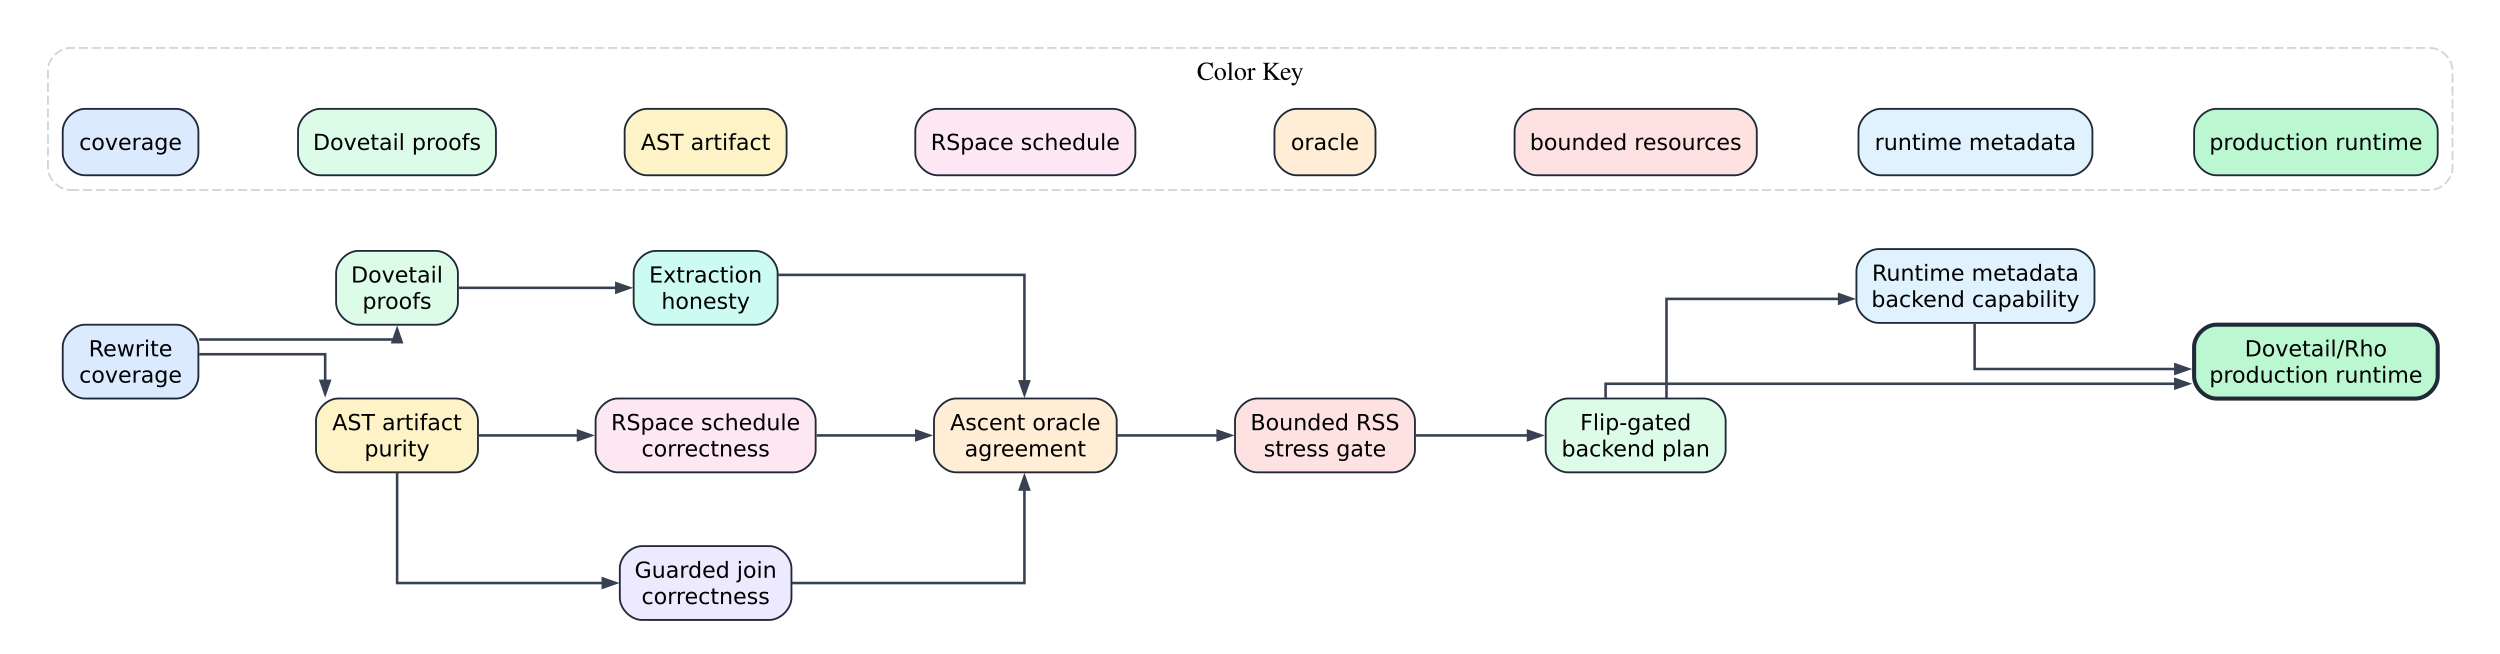
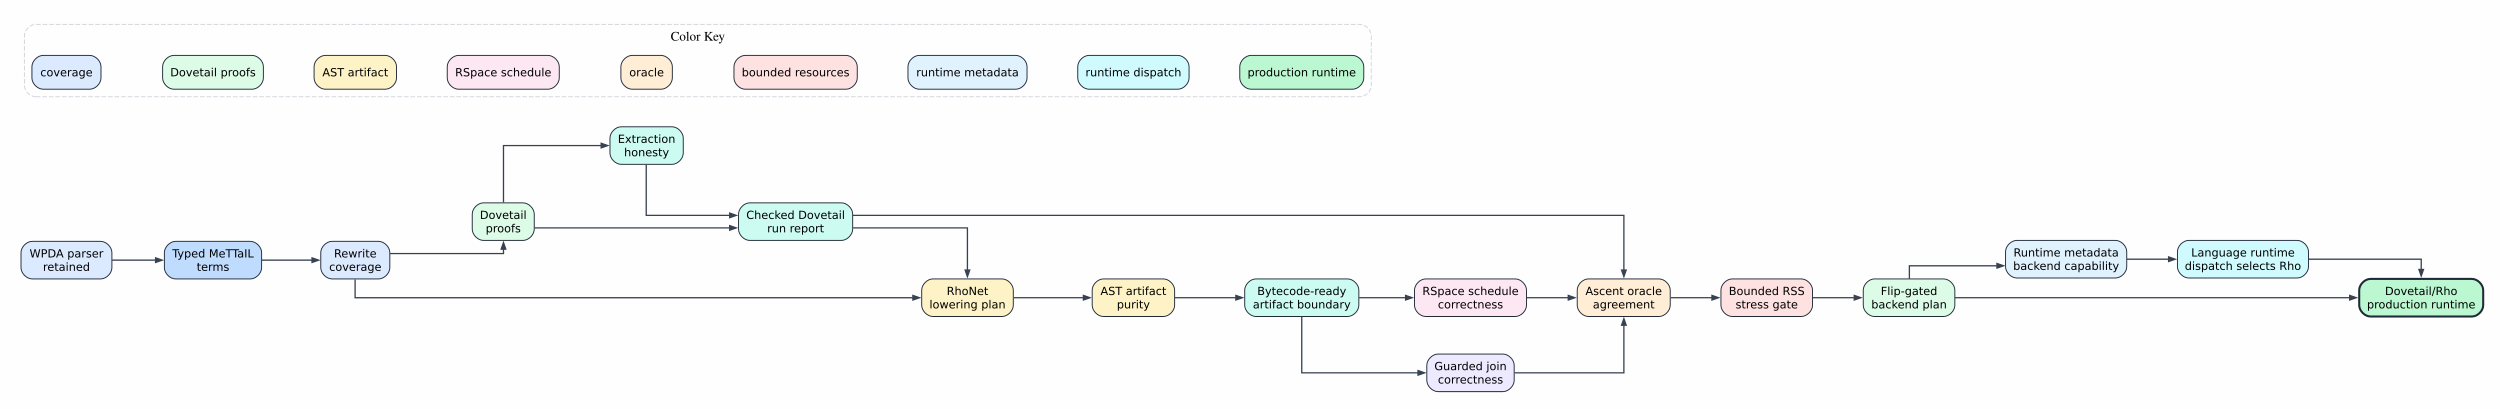
- <svg xmlns="http://www.w3.org/2000/svg" width="1355pt" height="354pt" viewBox="0.00 0.00 1355.00 354.00">
-   <g id="graph0" class="graph" transform="scale(1 1) rotate(0) translate(18 336.01)">
+ <svg xmlns="http://www.w3.org/2000/svg" width="2662pt" height="435pt" viewBox="0.00 0.00 2662.00 435.00">
+   <g id="graph0" class="graph" transform="scale(1 1) rotate(0) translate(18 417.01)">
+     <polygon fill="#fefefe" stroke="none" points="-18,18 -18,-417.01 2644.11,-417.01 2644.11,18 -18,18" />
    <g id="clust1" class="cluster">
-       <path fill="none" stroke="#d1d5db" stroke-dasharray="5,2" d="M20,-233.01C20,-233.01 1299.24,-233.01 1299.24,-233.01 1305.24,-233.01 1311.24,-239.01 1311.24,-245.01 1311.24,-245.01 1311.24,-298.01 1311.24,-298.01 1311.24,-304.01 1305.24,-310.01 1299.24,-310.01 1299.24,-310.01 20,-310.01 20,-310.01 14,-310.01 8,-304.01 8,-298.01 8,-298.01 8,-245.01 8,-245.01 8,-239.01 14,-233.01 20,-233.01" />
-       <text xml:space="preserve" text-anchor="middle" x="659.62" y="-292.71" font-family="Times,serif" font-size="14.00">Color Key</text>
+       <path fill="#fefefe" stroke="#d1d5db" stroke-dasharray="5,2" d="M20,-314.01C20,-314.01 1430.15,-314.01 1430.15,-314.01 1436.15,-314.01 1442.15,-320.01 1442.15,-326.01 1442.15,-326.01 1442.15,-379.01 1442.15,-379.01 1442.15,-385.01 1436.15,-391.01 1430.15,-391.01 1430.15,-391.01 20,-391.01 20,-391.01 14,-391.01 8,-385.01 8,-379.01 8,-379.01 8,-326.01 8,-326.01 8,-320.01 14,-314.01 20,-314.01" />
+       <text xml:space="preserve" text-anchor="middle" x="725.07" y="-373.71" font-family="Times,serif" font-size="14.00">Color Key</text>
    </g>
    <g id="node1" class="node">
-       <path fill="#dbeafe" stroke="#1f2937" d="M77.53,-160.02C77.53,-160.02 28,-160.02 28,-160.02 22,-160.02 16,-154.02 16,-148.02 16,-148.02 16,-132 16,-132 16,-126 22,-120 28,-120 28,-120 77.53,-120 77.53,-120 83.53,-120 89.53,-126 89.53,-132 89.53,-132 89.53,-148.02 89.53,-148.02 89.53,-154.02 83.53,-160.02 77.53,-160.02" />
-       <text xml:space="preserve" text-anchor="middle" x="52.77" y="-142.86" font-family="DejaVu Sans" font-size="12.00">Rewrite</text>
-       <text xml:space="preserve" text-anchor="middle" x="52.77" y="-128.61" font-family="DejaVu Sans" font-size="12.00">coverage</text>
+       <path fill="#dbeafe" stroke="#1f2937" d="M89.15,-160.02C89.15,-160.02 16.37,-160.02 16.37,-160.02 10.37,-160.02 4.37,-154.02 4.37,-148.02 4.37,-148.02 4.37,-132 4.37,-132 4.37,-126 10.37,-120 16.37,-120 16.37,-120 89.15,-120 89.15,-120 95.15,-120 101.15,-126 101.15,-132 101.15,-132 101.15,-148.02 101.15,-148.02 101.15,-154.02 95.15,-160.02 89.15,-160.02" />
+       <text xml:space="preserve" text-anchor="middle" x="52.76" y="-142.86" font-family="DejaVu Sans" font-size="12.00">WPDA parser</text>
+       <text xml:space="preserve" text-anchor="middle" x="52.76" y="-128.61" font-family="DejaVu Sans" font-size="12.00">retained</text>
    </g>
    <g id="node2" class="node">
-       <path fill="#dcfce7" stroke="#1f2937" d="M218.19,-200.02C218.19,-200.02 176.16,-200.02 176.16,-200.02 170.16,-200.02 164.16,-194.02 164.16,-188.02 164.16,-188.02 164.16,-172 164.16,-172 164.16,-166 170.16,-160 176.16,-160 176.16,-160 218.19,-160 218.19,-160 224.19,-160 230.19,-166 230.19,-172 230.19,-172 230.19,-188.02 230.19,-188.02 230.19,-194.02 224.19,-200.02 218.19,-200.02" />
-       <text xml:space="preserve" text-anchor="middle" x="197.17" y="-182.86" font-family="DejaVu Sans" font-size="12.00">Dovetail</text>
-       <text xml:space="preserve" text-anchor="middle" x="197.17" y="-168.61" font-family="DejaVu Sans" font-size="12.00">proofs</text>
+       <path fill="#bfdbfe" stroke="#1f2937" d="M248.56,-160.02C248.56,-160.02 169.03,-160.02 169.03,-160.02 163.03,-160.02 157.03,-154.02 157.03,-148.02 157.03,-148.02 157.03,-132 157.03,-132 157.03,-126 163.03,-120 169.03,-120 169.03,-120 248.56,-120 248.56,-120 254.56,-120 260.56,-126 260.56,-132 260.56,-132 260.56,-148.02 260.56,-148.02 260.56,-154.02 254.56,-160.02 248.56,-160.02" />
+       <text xml:space="preserve" text-anchor="middle" x="208.8" y="-142.86" font-family="DejaVu Sans" font-size="12.00">Typed MeTTaIL</text>
+       <text xml:space="preserve" text-anchor="middle" x="208.8" y="-128.61" font-family="DejaVu Sans" font-size="12.00">terms</text>
    </g>
    <g id="edge1" class="edge">
-       <path fill="none" stroke="#374151" stroke-width="1.4" d="M89.97,-152C132.78,-152 197.24,-152 197.24,-152 197.24,-152 197.24,-152.77 197.24,-152.77" />
-       <polygon fill="#374151" stroke="#374151" stroke-width="1.4" points="194.79,-150.54 197.24,-157.54 199.69,-150.54 194.79,-150.54" />
+       <path fill="none" stroke="#374151" stroke-width="1.4" d="M101.28,-140.01C101.28,-140.01 147.67,-140.01 147.67,-140.01" />
+       <polygon fill="#374151" stroke="#374151" stroke-width="1.4" points="147.67,-142.46 154.67,-140.01 147.67,-137.56 147.67,-142.46" />
    </g>
    <g id="node3" class="node">
-       <path fill="#fef3c7" stroke="#1f2937" d="M229.06,-120.02C229.06,-120.02 165.28,-120.02 165.28,-120.02 159.28,-120.02 153.28,-114.02 153.28,-108.02 153.28,-108.02 153.28,-92 153.28,-92 153.28,-86 159.28,-80 165.28,-80 165.28,-80 229.06,-80 229.06,-80 235.06,-80 241.06,-86 241.06,-92 241.06,-92 241.06,-108.02 241.06,-108.02 241.06,-114.02 235.06,-120.02 229.06,-120.02" />
-       <text xml:space="preserve" text-anchor="middle" x="197.17" y="-102.86" font-family="DejaVu Sans" font-size="12.00">AST artifact</text>
-       <text xml:space="preserve" text-anchor="middle" x="197.17" y="-88.61" font-family="DejaVu Sans" font-size="12.00">purity</text>
+       <path fill="#dbeafe" stroke="#1f2937" d="M385.09,-160.02C385.09,-160.02 335.56,-160.02 335.56,-160.02 329.56,-160.02 323.56,-154.02 323.56,-148.02 323.56,-148.02 323.56,-132 323.56,-132 323.56,-126 329.56,-120 335.56,-120 335.56,-120 385.09,-120 385.09,-120 391.09,-120 397.09,-126 397.09,-132 397.09,-132 397.09,-148.02 397.09,-148.02 397.09,-154.02 391.09,-160.02 385.09,-160.02" />
+       <text xml:space="preserve" text-anchor="middle" x="360.33" y="-142.86" font-family="DejaVu Sans" font-size="12.00">Rewrite</text>
+       <text xml:space="preserve" text-anchor="middle" x="360.33" y="-128.61" font-family="DejaVu Sans" font-size="12.00">coverage</text>
    </g>
    <g id="edge2" class="edge">
-       <path fill="none" stroke="#374151" stroke-width="1.4" d="M89.95,-144.01C120.32,-144.01 158.24,-144.01 158.24,-144.01 158.24,-144.01 158.24,-129.58 158.24,-129.58" />
-       <polygon fill="#374151" stroke="#374151" stroke-width="1.4" points="160.69,-129.58 158.24,-122.58 155.79,-129.58 160.69,-129.58" />
+       <path fill="none" stroke="#374151" stroke-width="1.4" d="M260.94,-140.01C260.94,-140.01 314.26,-140.01 314.26,-140.01" />
+       <polygon fill="#374151" stroke="#374151" stroke-width="1.4" points="314.26,-142.46 321.26,-140.01 314.26,-137.56 314.26,-142.46" />
+     </g>
+     <g id="node4" class="node">
+       <path fill="#dcfce7" stroke="#1f2937" d="M538.87,-201.02C538.87,-201.02 496.84,-201.02 496.84,-201.02 490.84,-201.02 484.84,-195.02 484.84,-189.02 484.84,-189.02 484.84,-173 484.84,-173 484.84,-167 490.84,-161 496.84,-161 496.84,-161 538.87,-161 538.87,-161 544.87,-161 550.87,-167 550.87,-173 550.87,-173 550.87,-189.02 550.87,-189.02 550.87,-195.02 544.87,-201.02 538.87,-201.02" />
+       <text xml:space="preserve" text-anchor="middle" x="517.86" y="-183.86" font-family="DejaVu Sans" font-size="12.00">Dovetail</text>
+       <text xml:space="preserve" text-anchor="middle" x="517.86" y="-169.61" font-family="DejaVu Sans" font-size="12.00">proofs</text>
+     </g>
+     <g id="edge3" class="edge">
+       <path fill="none" stroke="#374151" stroke-width="1.4" d="M397.32,-147.01C443.95,-147.01 518.11,-147.01 518.11,-147.01 518.11,-147.01 518.11,-151.72 518.11,-151.72" />
+       <polygon fill="#374151" stroke="#374151" stroke-width="1.4" points="515.66,-151.72 518.11,-158.72 520.56,-151.72 515.66,-151.72" />
    </g>
    <g id="node6" class="node">
-       <path fill="#ccfbf1" stroke="#1f2937" d="M391.47,-200.02C391.47,-200.02 337.44,-200.02 337.44,-200.02 331.44,-200.02 325.44,-194.02 325.44,-188.02 325.44,-188.02 325.44,-172 325.44,-172 325.44,-166 331.44,-160 337.44,-160 337.44,-160 391.47,-160 391.47,-160 397.47,-160 403.47,-166 403.47,-172 403.47,-172 403.47,-188.02 403.47,-188.02 403.47,-194.02 397.47,-200.02 391.47,-200.02" />
-       <text xml:space="preserve" text-anchor="middle" x="364.45" y="-182.86" font-family="DejaVu Sans" font-size="12.00">Extraction</text>
-       <text xml:space="preserve" text-anchor="middle" x="364.45" y="-168.61" font-family="DejaVu Sans" font-size="12.00">honesty</text>
-     </g>
-     <g id="edge3" class="edge">
-       <path fill="none" stroke="#374151" stroke-width="1.4" d="M230.62,-180.01C230.62,-180.01 316.06,-180.01 316.06,-180.01" />
-       <polygon fill="#374151" stroke="#374151" stroke-width="1.4" points="316.06,-182.46 323.06,-180.01 316.06,-177.56 316.06,-182.46" />
-     </g>
-     <g id="node4" class="node">
-       <path fill="#fce7f3" stroke="#1f2937" d="M412.09,-120.02C412.09,-120.02 316.81,-120.02 316.81,-120.02 310.81,-120.02 304.81,-114.02 304.81,-108.02 304.81,-108.02 304.81,-92 304.81,-92 304.81,-86 310.81,-80 316.81,-80 316.81,-80 412.09,-80 412.09,-80 418.09,-80 424.09,-86 424.09,-92 424.09,-92 424.09,-108.02 424.09,-108.02 424.09,-114.02 418.09,-120.02 412.09,-120.02" />
-       <text xml:space="preserve" text-anchor="middle" x="364.45" y="-102.86" font-family="DejaVu Sans" font-size="12.00">RSpace schedule</text>
-       <text xml:space="preserve" text-anchor="middle" x="364.45" y="-88.61" font-family="DejaVu Sans" font-size="12.00">correctness</text>
+       <path fill="#fef3c7" stroke="#1f2937" d="M1048.96,-120.02C1048.96,-120.02 975.43,-120.02 975.43,-120.02 969.43,-120.02 963.43,-114.02 963.43,-108.02 963.43,-108.02 963.43,-92 963.43,-92 963.43,-86 969.43,-80 975.43,-80 975.43,-80 1048.96,-80 1048.96,-80 1054.96,-80 1060.96,-86 1060.96,-92 1060.96,-92 1060.96,-108.02 1060.96,-108.02 1060.96,-114.02 1054.96,-120.02 1048.96,-120.02" />
+       <text xml:space="preserve" text-anchor="middle" x="1012.2" y="-102.86" font-family="DejaVu Sans" font-size="12.00">RhoNet</text>
+       <text xml:space="preserve" text-anchor="middle" x="1012.2" y="-88.61" font-family="DejaVu Sans" font-size="12.00">lowering plan</text>
    </g>
    <g id="edge4" class="edge">
-       <path fill="none" stroke="#374151" stroke-width="1.4" d="M241.56,-100.01C241.56,-100.01 295.3,-100.01 295.3,-100.01" />
-       <polygon fill="#374151" stroke="#374151" stroke-width="1.4" points="295.3,-102.46 302.3,-100.01 295.3,-97.56 295.3,-102.46" />
+       <path fill="none" stroke="#374151" stroke-width="1.4" d="M360.11,-119.54C360.11,-109.69 360.11,-100 360.11,-100 360.11,-100 954.06,-100 954.06,-100" />
+       <polygon fill="#374151" stroke="#374151" stroke-width="1.4" points="954.06,-102.45 961.06,-100 954.06,-97.55 954.06,-102.45" />
    </g>
    <g id="node5" class="node">
-       <path fill="#ede9fe" stroke="#1f2937" d="M398.97,-40.02C398.97,-40.02 329.94,-40.02 329.94,-40.02 323.94,-40.02 317.94,-34.02 317.94,-28.02 317.94,-28.02 317.94,-12 317.94,-12 317.94,-6 323.94,0 329.94,0 329.94,0 398.97,0 398.97,0 404.97,0 410.97,-6 410.97,-12 410.97,-12 410.97,-28.02 410.97,-28.02 410.97,-34.02 404.97,-40.02 398.97,-40.02" />
-       <text xml:space="preserve" text-anchor="middle" x="364.45" y="-22.86" font-family="DejaVu Sans" font-size="12.00">Guarded join</text>
-       <text xml:space="preserve" text-anchor="middle" x="364.45" y="-8.61" font-family="DejaVu Sans" font-size="12.00">correctness</text>
+       <path fill="#ccfbf1" stroke="#1f2937" d="M877.93,-201.02C877.93,-201.02 780.4,-201.02 780.4,-201.02 774.4,-201.02 768.4,-195.02 768.4,-189.02 768.4,-189.02 768.4,-173 768.4,-173 768.4,-167 774.4,-161 780.4,-161 780.4,-161 877.93,-161 877.93,-161 883.93,-161 889.93,-167 889.93,-173 889.93,-173 889.93,-189.02 889.93,-189.02 889.93,-195.02 883.93,-201.02 877.93,-201.02" />
+       <text xml:space="preserve" text-anchor="middle" x="829.17" y="-183.86" font-family="DejaVu Sans" font-size="12.00">Checked Dovetail</text>
+       <text xml:space="preserve" text-anchor="middle" x="829.17" y="-169.61" font-family="DejaVu Sans" font-size="12.00">run report</text>
+     </g>
+     <g id="edge6" class="edge">
+       <path fill="none" stroke="#374151" stroke-width="1.4" d="M551.17,-174.34C551.17,-174.34 758.96,-174.34 758.96,-174.34" />
+       <polygon fill="#374151" stroke="#374151" stroke-width="1.4" points="758.96,-176.79 765.96,-174.34 758.96,-171.89 758.96,-176.79" />
+     </g>
+     <g id="node11" class="node">
+       <path fill="#ccfbf1" stroke="#1f2937" d="M697.53,-282.02C697.53,-282.02 643.5,-282.02 643.5,-282.02 637.5,-282.02 631.5,-276.02 631.5,-270.02 631.5,-270.02 631.5,-254 631.5,-254 631.5,-248 637.5,-242 643.5,-242 643.5,-242 697.53,-242 697.53,-242 703.53,-242 709.53,-248 709.53,-254 709.53,-254 709.53,-270.02 709.53,-270.02 709.53,-276.02 703.53,-282.02 697.53,-282.02" />
+       <text xml:space="preserve" text-anchor="middle" x="670.51" y="-264.86" font-family="DejaVu Sans" font-size="12.00">Extraction</text>
+       <text xml:space="preserve" text-anchor="middle" x="670.51" y="-250.61" font-family="DejaVu Sans" font-size="12.00">honesty</text>
    </g>
    <g id="edge5" class="edge">
-       <path fill="none" stroke="#374151" stroke-width="1.4" d="M197.24,-79.82C197.24,-56.12 197.24,-20.01 197.24,-20.01 197.24,-20.01 308.75,-20.01 308.75,-20.01" />
-       <polygon fill="#374151" stroke="#374151" stroke-width="1.4" points="308.75,-22.46 315.75,-20.01 308.75,-17.56 308.75,-22.46" />
+       <path fill="none" stroke="#374151" stroke-width="1.4" d="M518.11,-201.45C518.11,-225.45 518.11,-262.01 518.11,-262.01 518.11,-262.01 622.14,-262.01 622.14,-262.01" />
+       <polygon fill="#374151" stroke="#374151" stroke-width="1.4" points="622.14,-264.46 629.14,-262.01 622.14,-259.56 622.14,-264.46" />
+     </g>
+     <g id="edge8" class="edge">
+       <path fill="none" stroke="#374151" stroke-width="1.4" d="M890.34,-174.35C943.52,-174.35 1012.11,-174.35 1012.11,-174.35 1012.11,-174.35 1012.11,-129.44 1012.11,-129.44" />
+       <polygon fill="#374151" stroke="#374151" stroke-width="1.4" points="1014.56,-129.44 1012.11,-122.44 1009.66,-129.44 1014.56,-129.44" />
+     </g>
+     <g id="node12" class="node">
+       <path fill="#ffedd5" stroke="#1f2937" d="M1748.46,-120.02C1748.46,-120.02 1673.43,-120.02 1673.43,-120.02 1667.43,-120.02 1661.43,-114.02 1661.43,-108.02 1661.43,-108.02 1661.43,-92 1661.43,-92 1661.43,-86 1667.43,-80 1673.43,-80 1673.43,-80 1748.46,-80 1748.46,-80 1754.46,-80 1760.46,-86 1760.46,-92 1760.46,-92 1760.46,-108.02 1760.46,-108.02 1760.46,-114.02 1754.46,-120.02 1748.46,-120.02" />
+       <text xml:space="preserve" text-anchor="middle" x="1710.94" y="-102.86" font-family="DejaVu Sans" font-size="12.00">Ascent oracle</text>
+       <text xml:space="preserve" text-anchor="middle" x="1710.94" y="-88.61" font-family="DejaVu Sans" font-size="12.00">agreement</text>
+     </g>
+     <g id="edge15" class="edge">
+       <path fill="none" stroke="#374151" stroke-width="1.4" d="M890.13,-187.69C1089.76,-187.69 1711.11,-187.69 1711.11,-187.69 1711.11,-187.69 1711.11,-129.46 1711.11,-129.46" />
+       <polygon fill="#374151" stroke="#374151" stroke-width="1.4" points="1713.56,-129.46 1711.11,-122.46 1708.66,-129.46 1713.56,-129.46" />
    </g>
    <g id="node7" class="node">
-       <path fill="#ffedd5" stroke="#1f2937" d="M575.25,-120.02C575.25,-120.02 500.22,-120.02 500.22,-120.02 494.22,-120.02 488.22,-114.02 488.22,-108.02 488.22,-108.02 488.22,-92 488.22,-92 488.22,-86 494.22,-80 500.22,-80 500.22,-80 575.25,-80 575.25,-80 581.25,-80 587.25,-86 587.25,-92 587.25,-92 587.25,-108.02 587.25,-108.02 587.25,-114.02 581.25,-120.02 575.25,-120.02" />
-       <text xml:space="preserve" text-anchor="middle" x="537.73" y="-102.86" font-family="DejaVu Sans" font-size="12.00">Ascent oracle</text>
-       <text xml:space="preserve" text-anchor="middle" x="537.73" y="-88.61" font-family="DejaVu Sans" font-size="12.00">agreement</text>
-     </g>
-     <g id="edge6" class="edge">
-       <path fill="none" stroke="#374151" stroke-width="1.4" d="M424.57,-100.01C424.57,-100.01 478.65,-100.01 478.65,-100.01" />
-       <polygon fill="#374151" stroke="#374151" stroke-width="1.4" points="478.65,-102.46 485.65,-100.01 478.65,-97.56 478.65,-102.46" />
+       <path fill="#fef3c7" stroke="#1f2937" d="M1220.74,-120.02C1220.74,-120.02 1156.96,-120.02 1156.96,-120.02 1150.96,-120.02 1144.96,-114.02 1144.96,-108.02 1144.96,-108.02 1144.96,-92 1144.96,-92 1144.96,-86 1150.96,-80 1156.96,-80 1156.96,-80 1220.74,-80 1220.74,-80 1226.74,-80 1232.74,-86 1232.74,-92 1232.74,-92 1232.74,-108.02 1232.74,-108.02 1232.74,-114.02 1226.74,-120.02 1220.74,-120.02" />
+       <text xml:space="preserve" text-anchor="middle" x="1188.85" y="-102.86" font-family="DejaVu Sans" font-size="12.00">AST artifact</text>
+       <text xml:space="preserve" text-anchor="middle" x="1188.85" y="-88.61" font-family="DejaVu Sans" font-size="12.00">purity</text>
+     </g>
+     <g id="edge9" class="edge">
+       <path fill="none" stroke="#374151" stroke-width="1.4" d="M1061.4,-100.01C1061.4,-100.01 1135.61,-100.01 1135.61,-100.01" />
+       <polygon fill="#374151" stroke="#374151" stroke-width="1.4" points="1135.61,-102.46 1142.61,-100.01 1135.61,-97.56 1135.61,-102.46" />
+     </g>
+     <g id="node8" class="node">
+       <path fill="#ccfbf1" stroke="#1f2937" d="M1416.9,-120.02C1416.9,-120.02 1319.37,-120.02 1319.37,-120.02 1313.37,-120.02 1307.37,-114.02 1307.37,-108.02 1307.37,-108.02 1307.37,-92 1307.37,-92 1307.37,-86 1313.37,-80 1319.37,-80 1319.37,-80 1416.9,-80 1416.9,-80 1422.9,-80 1428.9,-86 1428.9,-92 1428.9,-92 1428.9,-108.02 1428.9,-108.02 1428.9,-114.02 1422.9,-120.02 1416.9,-120.02" />
+       <text xml:space="preserve" text-anchor="middle" x="1368.13" y="-102.86" font-family="DejaVu Sans" font-size="12.00">Bytecode-ready</text>
+       <text xml:space="preserve" text-anchor="middle" x="1368.13" y="-88.61" font-family="DejaVu Sans" font-size="12.00">artifact boundary</text>
+     </g>
+     <g id="edge10" class="edge">
+       <path fill="none" stroke="#374151" stroke-width="1.4" d="M1233.17,-100.01C1233.17,-100.01 1297.96,-100.01 1297.96,-100.01" />
+       <polygon fill="#374151" stroke="#374151" stroke-width="1.4" points="1297.96,-102.46 1304.96,-100.01 1297.96,-97.56 1297.96,-102.46" />
+     </g>
+     <g id="node9" class="node">
+       <path fill="#fce7f3" stroke="#1f2937" d="M1595.43,-120.02C1595.43,-120.02 1500.15,-120.02 1500.15,-120.02 1494.15,-120.02 1488.15,-114.02 1488.15,-108.02 1488.15,-108.02 1488.15,-92 1488.15,-92 1488.15,-86 1494.15,-80 1500.15,-80 1500.15,-80 1595.43,-80 1595.43,-80 1601.43,-80 1607.43,-86 1607.43,-92 1607.43,-92 1607.43,-108.02 1607.43,-108.02 1607.43,-114.02 1601.43,-120.02 1595.43,-120.02" />
+       <text xml:space="preserve" text-anchor="middle" x="1547.79" y="-102.86" font-family="DejaVu Sans" font-size="12.00">RSpace schedule</text>
+       <text xml:space="preserve" text-anchor="middle" x="1547.79" y="-88.61" font-family="DejaVu Sans" font-size="12.00">correctness</text>
+     </g>
+     <g id="edge11" class="edge">
+       <path fill="none" stroke="#374151" stroke-width="1.4" d="M1429.2,-100.01C1429.2,-100.01 1478.67,-100.01 1478.67,-100.01" />
+       <polygon fill="#374151" stroke="#374151" stroke-width="1.4" points="1478.67,-102.46 1485.67,-100.01 1478.67,-97.56 1478.67,-102.46" />
+     </g>
+     <g id="node10" class="node">
+       <path fill="#ede9fe" stroke="#1f2937" d="M1582.3,-40.02C1582.3,-40.02 1513.27,-40.02 1513.27,-40.02 1507.27,-40.02 1501.27,-34.02 1501.27,-28.02 1501.27,-28.02 1501.27,-12 1501.27,-12 1501.27,-6 1507.27,0 1513.27,0 1513.27,0 1582.3,0 1582.3,0 1588.3,0 1594.3,-6 1594.3,-12 1594.3,-12 1594.3,-28.02 1594.3,-28.02 1594.3,-34.02 1588.3,-40.02 1582.3,-40.02" />
+       <text xml:space="preserve" text-anchor="middle" x="1547.79" y="-22.86" font-family="DejaVu Sans" font-size="12.00">Guarded join</text>
+       <text xml:space="preserve" text-anchor="middle" x="1547.79" y="-8.61" font-family="DejaVu Sans" font-size="12.00">correctness</text>
+     </g>
+     <g id="edge12" class="edge">
+       <path fill="none" stroke="#374151" stroke-width="1.4" d="M1368.11,-79.82C1368.11,-56.12 1368.11,-20.01 1368.11,-20.01 1368.11,-20.01 1491.93,-20.01 1491.93,-20.01" />
+       <polygon fill="#374151" stroke="#374151" stroke-width="1.4" points="1491.93,-22.46 1498.93,-20.01 1491.93,-17.56 1491.93,-22.46" />
+     </g>
+     <g id="edge13" class="edge">
+       <path fill="none" stroke="#374151" stroke-width="1.4" d="M1607.61,-100.01C1607.61,-100.01 1651.91,-100.01 1651.91,-100.01" />
+       <polygon fill="#374151" stroke="#374151" stroke-width="1.4" points="1651.91,-102.46 1658.91,-100.01 1651.91,-97.56 1651.91,-102.46" />
+     </g>
+     <g id="edge14" class="edge">
+       <path fill="none" stroke="#374151" stroke-width="1.4" d="M1594.59,-20.01C1642.85,-20.01 1711.11,-20.01 1711.11,-20.01 1711.11,-20.01 1711.11,-70.7 1711.11,-70.7" />
+       <polygon fill="#374151" stroke="#374151" stroke-width="1.4" points="1708.66,-70.7 1711.11,-77.7 1713.56,-70.7 1708.66,-70.7" />
    </g>
    <g id="edge7" class="edge">
-       <path fill="none" stroke="#374151" stroke-width="1.4" d="M411.21,-20.01C462.38,-20.01 537.24,-20.01 537.24,-20.01 537.24,-20.01 537.24,-70.7 537.24,-70.7" />
-       <polygon fill="#374151" stroke="#374151" stroke-width="1.4" points="534.79,-70.7 537.24,-77.7 539.69,-70.7 534.79,-70.7" />
-     </g>
-     <g id="edge8" class="edge">
-       <path fill="none" stroke="#374151" stroke-width="1.4" d="M403.66,-187.01C454.64,-187.01 537.24,-187.01 537.24,-187.01 537.24,-187.01 537.24,-129.31 537.24,-129.31" />
-       <polygon fill="#374151" stroke="#374151" stroke-width="1.4" points="539.69,-129.31 537.24,-122.31 534.79,-129.31 539.69,-129.31" />
-     </g>
-     <g id="node8" class="node">
-       <path fill="#fee2e2" stroke="#1f2937" d="M736.9,-120.02C736.9,-120.02 663.37,-120.02 663.37,-120.02 657.37,-120.02 651.37,-114.02 651.37,-108.02 651.37,-108.02 651.37,-92 651.37,-92 651.37,-86 657.37,-80 663.37,-80 663.37,-80 736.9,-80 736.9,-80 742.9,-80 748.9,-86 748.9,-92 748.9,-92 748.9,-108.02 748.9,-108.02 748.9,-114.02 742.9,-120.02 736.9,-120.02" />
-       <text xml:space="preserve" text-anchor="middle" x="700.13" y="-102.86" font-family="DejaVu Sans" font-size="12.00">Bounded RSS</text>
-       <text xml:space="preserve" text-anchor="middle" x="700.13" y="-88.61" font-family="DejaVu Sans" font-size="12.00">stress gate</text>
-     </g>
-     <g id="edge9" class="edge">
-       <path fill="none" stroke="#374151" stroke-width="1.4" d="M587.34,-100.01C587.34,-100.01 641.99,-100.01 641.99,-100.01" />
-       <polygon fill="#374151" stroke="#374151" stroke-width="1.4" points="641.99,-102.46 648.99,-100.01 641.99,-97.56 641.99,-102.46" />
-     </g>
-     <g id="node10" class="node">
-       <path fill="#dcfce7" stroke="#1f2937" d="M905.3,-120.02C905.3,-120.02 831.77,-120.02 831.77,-120.02 825.77,-120.02 819.77,-114.02 819.77,-108.02 819.77,-108.02 819.77,-92 819.77,-92 819.77,-86 825.77,-80 831.77,-80 831.77,-80 905.3,-80 905.3,-80 911.3,-80 917.3,-86 917.3,-92 917.3,-92 917.3,-108.02 917.3,-108.02 917.3,-114.02 911.3,-120.02 905.3,-120.02" />
-       <text xml:space="preserve" text-anchor="middle" x="868.54" y="-102.86" font-family="DejaVu Sans" font-size="12.00">Flip-gated</text>
-       <text xml:space="preserve" text-anchor="middle" x="868.54" y="-88.61" font-family="DejaVu Sans" font-size="12.00">backend plan</text>
-     </g>
-     <g id="edge10" class="edge">
-       <path fill="none" stroke="#374151" stroke-width="1.4" d="M749.3,-100.01C749.3,-100.01 810.2,-100.01 810.2,-100.01" />
-       <polygon fill="#374151" stroke="#374151" stroke-width="1.4" points="810.2,-102.46 817.2,-100.01 810.2,-97.56 810.2,-102.46" />
-     </g>
-     <g id="node9" class="node">
-       <path fill="#e0f2fe" stroke="#1f2937" d="M1105.21,-201.02C1105.21,-201.02 1000.18,-201.02 1000.18,-201.02 994.18,-201.02 988.18,-195.02 988.18,-189.02 988.18,-189.02 988.18,-173 988.18,-173 988.18,-167 994.18,-161 1000.18,-161 1000.18,-161 1105.21,-161 1105.21,-161 1111.21,-161 1117.21,-167 1117.21,-173 1117.21,-173 1117.21,-189.02 1117.21,-189.02 1117.21,-195.02 1111.21,-201.02 1105.21,-201.02" />
-       <text xml:space="preserve" text-anchor="middle" x="1052.69" y="-183.86" font-family="DejaVu Sans" font-size="12.00">Runtime metadata</text>
-       <text xml:space="preserve" text-anchor="middle" x="1052.69" y="-169.61" font-family="DejaVu Sans" font-size="12.00">backend capability</text>
-     </g>
-     <g id="node11" class="node">
-       <path fill="#bbf7d0" stroke="#1f2937" stroke-width="2.2" d="M1291.24,-160.02C1291.24,-160.02 1183.21,-160.02 1183.21,-160.02 1177.21,-160.02 1171.21,-154.02 1171.21,-148.02 1171.21,-148.02 1171.21,-132 1171.21,-132 1171.21,-126 1177.21,-120 1183.21,-120 1183.21,-120 1291.24,-120 1291.24,-120 1297.24,-120 1303.24,-126 1303.24,-132 1303.24,-132 1303.24,-148.02 1303.24,-148.02 1303.24,-154.02 1297.24,-160.02 1291.24,-160.02" />
-       <text xml:space="preserve" text-anchor="middle" x="1237.22" y="-142.86" font-family="DejaVu Sans" font-size="12.00">Dovetail/Rho</text>
-       <text xml:space="preserve" text-anchor="middle" x="1237.22" y="-128.61" font-family="DejaVu Sans" font-size="12.00">production runtime</text>
-     </g>
-     <g id="edge12" class="edge">
-       <path fill="none" stroke="#374151" stroke-width="1.4" d="M1052.24,-160.62C1052.24,-148.71 1052.24,-136.01 1052.24,-136.01 1052.24,-136.01 1161.06,-136.01 1161.06,-136.01" />
-       <polygon fill="#374151" stroke="#374151" stroke-width="1.4" points="1161.06,-138.46 1168.06,-136.01 1161.06,-133.56 1161.06,-138.46" />
-     </g>
-     <g id="edge11" class="edge">
-       <path fill="none" stroke="#374151" stroke-width="1.4" d="M885.24,-120.23C885.24,-142.14 885.24,-174.01 885.24,-174.01 885.24,-174.01 978.83,-174.01 978.83,-174.01" />
-       <polygon fill="#374151" stroke="#374151" stroke-width="1.4" points="978.83,-176.46 985.83,-174.01 978.83,-171.56 978.83,-176.46" />
-     </g>
-     <g id="edge13" class="edge">
-       <path fill="none" stroke="#374151" stroke-width="1.4" d="M852.24,-120.36C852.24,-124.71 852.24,-128.02 852.24,-128.02 852.24,-128.02 1161.05,-128.02 1161.05,-128.02" />
-       <polygon fill="#374151" stroke="#374151" stroke-width="1.4" points="1161.05,-130.47 1168.05,-128.02 1161.05,-125.57 1161.05,-130.47" />
-     </g>
-     <g id="node12" class="node">
-       <path fill="#dbeafe" stroke="#1f2937" d="M77.53,-277.01C77.53,-277.01 28,-277.01 28,-277.01 22,-277.01 16,-271.01 16,-265.01 16,-265.01 16,-253.01 16,-253.01 16,-247.01 22,-241.01 28,-241.01 28,-241.01 77.53,-241.01 77.53,-241.01 83.53,-241.01 89.53,-247.01 89.53,-253.01 89.53,-253.01 89.53,-265.01 89.53,-265.01 89.53,-271.01 83.53,-277.01 77.53,-277.01" />
-       <text xml:space="preserve" text-anchor="middle" x="52.77" y="-254.73" font-family="DejaVu Sans" font-size="12.00">coverage</text>
+       <path fill="none" stroke="#374151" stroke-width="1.4" d="M670.11,-241.7C670.11,-219.69 670.11,-187.68 670.11,-187.68 670.11,-187.68 759,-187.68 759,-187.68" />
+       <polygon fill="#374151" stroke="#374151" stroke-width="1.4" points="759,-190.13 766,-187.68 759,-185.23 759,-190.13" />
    </g>
    <g id="node13" class="node">
-       <path fill="#dcfce7" stroke="#1f2937" d="M238.81,-277.01C238.81,-277.01 155.53,-277.01 155.53,-277.01 149.53,-277.01 143.53,-271.01 143.53,-265.01 143.53,-265.01 143.53,-253.01 143.53,-253.01 143.53,-247.01 149.53,-241.01 155.53,-241.01 155.53,-241.01 238.81,-241.01 238.81,-241.01 244.81,-241.01 250.81,-247.01 250.81,-253.01 250.81,-253.01 250.81,-265.01 250.81,-265.01 250.81,-271.01 244.81,-277.01 238.81,-277.01" />
-       <text xml:space="preserve" text-anchor="middle" x="197.17" y="-254.73" font-family="DejaVu Sans" font-size="12.00">Dovetail proofs</text>
+       <path fill="#fee2e2" stroke="#1f2937" d="M1899.99,-120.02C1899.99,-120.02 1826.46,-120.02 1826.46,-120.02 1820.46,-120.02 1814.46,-114.02 1814.46,-108.02 1814.46,-108.02 1814.46,-92 1814.46,-92 1814.46,-86 1820.46,-80 1826.46,-80 1826.46,-80 1899.99,-80 1899.99,-80 1905.99,-80 1911.99,-86 1911.99,-92 1911.99,-92 1911.99,-108.02 1911.99,-108.02 1911.99,-114.02 1905.99,-120.02 1899.99,-120.02" />
+       <text xml:space="preserve" text-anchor="middle" x="1863.22" y="-102.86" font-family="DejaVu Sans" font-size="12.00">Bounded RSS</text>
+       <text xml:space="preserve" text-anchor="middle" x="1863.22" y="-88.61" font-family="DejaVu Sans" font-size="12.00">stress gate</text>
+     </g>
+     <g id="edge16" class="edge">
+       <path fill="none" stroke="#374151" stroke-width="1.4" d="M1760.8,-100.01C1760.8,-100.01 1804.91,-100.01 1804.91,-100.01" />
+       <polygon fill="#374151" stroke="#374151" stroke-width="1.4" points="1804.91,-102.46 1811.91,-100.01 1804.91,-97.56 1804.91,-102.46" />
+     </g>
+     <g id="node15" class="node">
+       <path fill="#dcfce7" stroke="#1f2937" d="M2051.52,-120.02C2051.52,-120.02 1977.99,-120.02 1977.99,-120.02 1971.99,-120.02 1965.99,-114.02 1965.99,-108.02 1965.99,-108.02 1965.99,-92 1965.99,-92 1965.99,-86 1971.99,-80 1977.99,-80 1977.99,-80 2051.52,-80 2051.52,-80 2057.52,-80 2063.52,-86 2063.52,-92 2063.52,-92 2063.52,-108.02 2063.52,-108.02 2063.52,-114.02 2057.52,-120.02 2051.52,-120.02" />
+       <text xml:space="preserve" text-anchor="middle" x="2014.75" y="-102.86" font-family="DejaVu Sans" font-size="12.00">Flip-gated</text>
+       <text xml:space="preserve" text-anchor="middle" x="2014.75" y="-88.61" font-family="DejaVu Sans" font-size="12.00">backend plan</text>
+     </g>
+     <g id="edge17" class="edge">
+       <path fill="none" stroke="#374151" stroke-width="1.4" d="M1912.42,-100.01C1912.42,-100.01 1956.42,-100.01 1956.42,-100.01" />
+       <polygon fill="#374151" stroke="#374151" stroke-width="1.4" points="1956.42,-102.46 1963.42,-100.01 1956.42,-97.56 1956.42,-102.46" />
    </g>
    <g id="node14" class="node">
-       <path fill="#fef3c7" stroke="#1f2937" d="M396.34,-277.01C396.34,-277.01 332.56,-277.01 332.56,-277.01 326.56,-277.01 320.56,-271.01 320.56,-265.01 320.56,-265.01 320.56,-253.01 320.56,-253.01 320.56,-247.01 326.56,-241.01 332.56,-241.01 332.56,-241.01 396.34,-241.01 396.34,-241.01 402.34,-241.01 408.34,-247.01 408.34,-253.01 408.34,-253.01 408.34,-265.01 408.34,-265.01 408.34,-271.01 402.34,-277.01 396.34,-277.01" />
-       <text xml:space="preserve" text-anchor="middle" x="364.45" y="-254.73" font-family="DejaVu Sans" font-size="12.00">AST artifact</text>
-     </g>
-     <g id="node15" class="node">
-       <path fill="#fce7f3" stroke="#1f2937" d="M585.37,-277.01C585.37,-277.01 490.09,-277.01 490.09,-277.01 484.09,-277.01 478.09,-271.01 478.09,-265.01 478.09,-265.01 478.09,-253.01 478.09,-253.01 478.09,-247.01 484.09,-241.01 490.09,-241.01 490.09,-241.01 585.37,-241.01 585.37,-241.01 591.37,-241.01 597.37,-247.01 597.37,-253.01 597.37,-253.01 597.37,-265.01 597.37,-265.01 597.37,-271.01 591.37,-277.01 585.37,-277.01" />
-       <text xml:space="preserve" text-anchor="middle" x="537.73" y="-254.73" font-family="DejaVu Sans" font-size="12.00">RSpace schedule</text>
+       <path fill="#e0f2fe" stroke="#1f2937" d="M2234.55,-161.02C2234.55,-161.02 2129.52,-161.02 2129.52,-161.02 2123.52,-161.02 2117.52,-155.02 2117.52,-149.02 2117.52,-149.02 2117.52,-133 2117.52,-133 2117.52,-127 2123.52,-121 2129.52,-121 2129.52,-121 2234.55,-121 2234.55,-121 2240.55,-121 2246.55,-127 2246.55,-133 2246.55,-133 2246.55,-149.02 2246.55,-149.02 2246.55,-155.02 2240.55,-161.02 2234.55,-161.02" />
+       <text xml:space="preserve" text-anchor="middle" x="2182.03" y="-143.86" font-family="DejaVu Sans" font-size="12.00">Runtime metadata</text>
+       <text xml:space="preserve" text-anchor="middle" x="2182.03" y="-129.61" font-family="DejaVu Sans" font-size="12.00">backend capability</text>
    </g>
    <g id="node16" class="node">
-       <path fill="#ffedd5" stroke="#1f2937" d="M715.52,-277.01C715.52,-277.01 684.75,-277.01 684.75,-277.01 678.75,-277.01 672.75,-271.01 672.75,-265.01 672.75,-265.01 672.75,-253.01 672.75,-253.01 672.75,-247.01 678.75,-241.01 684.75,-241.01 684.75,-241.01 715.52,-241.01 715.52,-241.01 721.52,-241.01 727.52,-247.01 727.52,-253.01 727.52,-253.01 727.52,-265.01 727.52,-265.01 727.52,-271.01 721.52,-277.01 715.52,-277.01" />
-       <text xml:space="preserve" text-anchor="middle" x="700.13" y="-254.73" font-family="DejaVu Sans" font-size="12.00">oracle</text>
+       <path fill="#cffafe" stroke="#1f2937" d="M2428.08,-161.02C2428.08,-161.02 2312.55,-161.02 2312.55,-161.02 2306.55,-161.02 2300.55,-155.02 2300.55,-149.02 2300.55,-149.02 2300.55,-133 2300.55,-133 2300.55,-127 2306.55,-121 2312.55,-121 2312.55,-121 2428.08,-121 2428.08,-121 2434.08,-121 2440.08,-127 2440.08,-133 2440.08,-133 2440.08,-149.02 2440.08,-149.02 2440.08,-155.02 2434.08,-161.02 2428.08,-161.02" />
+       <text xml:space="preserve" text-anchor="middle" x="2370.31" y="-143.86" font-family="DejaVu Sans" font-size="12.00">Language runtime</text>
+       <text xml:space="preserve" text-anchor="middle" x="2370.31" y="-129.61" font-family="DejaVu Sans" font-size="12.00">dispatch selects Rho</text>
+     </g>
+     <g id="edge19" class="edge">
+       <path fill="none" stroke="#374151" stroke-width="1.4" d="M2246.83,-141.01C2246.83,-141.01 2291.13,-141.01 2291.13,-141.01" />
+       <polygon fill="#374151" stroke="#374151" stroke-width="1.4" points="2291.13,-143.46 2298.13,-141.01 2291.13,-138.56 2291.13,-143.46" />
+     </g>
+     <g id="edge18" class="edge">
+       <path fill="none" stroke="#374151" stroke-width="1.4" d="M2015.11,-120.18C2015.11,-127.5 2015.11,-134.01 2015.11,-134.01 2015.11,-134.01 2108.37,-134.01 2108.37,-134.01" />
+       <polygon fill="#374151" stroke="#374151" stroke-width="1.4" points="2108.37,-136.46 2115.37,-134.01 2108.37,-131.56 2108.37,-136.46" />
    </g>
    <g id="node17" class="node">
-       <path fill="#fee2e2" stroke="#1f2937" d="M922.18,-277.01C922.18,-277.01 814.9,-277.01 814.9,-277.01 808.9,-277.01 802.9,-271.01 802.9,-265.01 802.9,-265.01 802.9,-253.01 802.9,-253.01 802.9,-247.01 808.9,-241.01 814.9,-241.01 814.9,-241.01 922.18,-241.01 922.18,-241.01 928.18,-241.01 934.18,-247.01 934.18,-253.01 934.18,-253.01 934.18,-265.01 934.18,-265.01 934.18,-271.01 928.18,-277.01 922.18,-277.01" />
-       <text xml:space="preserve" text-anchor="middle" x="868.54" y="-254.73" font-family="DejaVu Sans" font-size="12.00">bounded resources</text>
+       <path fill="#bbf7d0" stroke="#1f2937" stroke-width="2.2" d="M2614.11,-120.02C2614.11,-120.02 2506.08,-120.02 2506.08,-120.02 2500.08,-120.02 2494.08,-114.02 2494.08,-108.02 2494.08,-108.02 2494.08,-92 2494.08,-92 2494.08,-86 2500.08,-80 2506.08,-80 2506.08,-80 2614.11,-80 2614.11,-80 2620.11,-80 2626.11,-86 2626.11,-92 2626.11,-92 2626.11,-108.02 2626.11,-108.02 2626.11,-114.02 2620.11,-120.02 2614.11,-120.02" />
+       <text xml:space="preserve" text-anchor="middle" x="2560.09" y="-102.86" font-family="DejaVu Sans" font-size="12.00">Dovetail/Rho</text>
+       <text xml:space="preserve" text-anchor="middle" x="2560.09" y="-88.61" font-family="DejaVu Sans" font-size="12.00">production runtime</text>
+     </g>
+     <g id="edge21" class="edge">
+       <path fill="none" stroke="#374151" stroke-width="1.4" d="M2063.63,-100.01C2063.63,-100.01 2483.97,-100.01 2483.97,-100.01" />
+       <polygon fill="#374151" stroke="#374151" stroke-width="1.4" points="2483.97,-102.46 2490.97,-100.01 2483.97,-97.56 2483.97,-102.46" />
+     </g>
+     <g id="edge20" class="edge">
+       <path fill="none" stroke="#374151" stroke-width="1.4" d="M2440.44,-141.01C2494.51,-141.01 2560.11,-141.01 2560.11,-141.01 2560.11,-141.01 2560.11,-130.11 2560.11,-130.11" />
+       <polygon fill="#374151" stroke="#374151" stroke-width="1.4" points="2562.56,-130.11 2560.11,-123.11 2557.66,-130.11 2562.56,-130.11" />
    </g>
    <g id="node18" class="node">
-       <path fill="#e0f2fe" stroke="#1f2937" d="M1104.09,-277.01C1104.09,-277.01 1001.3,-277.01 1001.3,-277.01 995.3,-277.01 989.3,-271.01 989.3,-265.01 989.3,-265.01 989.3,-253.01 989.3,-253.01 989.3,-247.01 995.3,-241.01 1001.3,-241.01 1001.3,-241.01 1104.09,-241.01 1104.09,-241.01 1110.09,-241.01 1116.09,-247.01 1116.09,-253.01 1116.09,-253.01 1116.09,-265.01 1116.09,-265.01 1116.09,-271.01 1110.09,-277.01 1104.09,-277.01" />
-       <text xml:space="preserve" text-anchor="middle" x="1052.69" y="-254.73" font-family="DejaVu Sans" font-size="12.00">runtime metadata</text>
+       <path fill="#dbeafe" stroke="#1f2937" d="M77.53,-358.01C77.53,-358.01 28,-358.01 28,-358.01 22,-358.01 16,-352.01 16,-346.01 16,-346.01 16,-334.01 16,-334.01 16,-328.01 22,-322.01 28,-322.01 28,-322.01 77.53,-322.01 77.53,-322.01 83.53,-322.01 89.53,-328.01 89.53,-334.01 89.53,-334.01 89.53,-346.01 89.53,-346.01 89.53,-352.01 83.53,-358.01 77.53,-358.01" />
+       <text xml:space="preserve" text-anchor="middle" x="52.76" y="-335.74" font-family="DejaVu Sans" font-size="12.00">coverage</text>
    </g>
    <g id="node19" class="node">
-       <path fill="#bbf7d0" stroke="#1f2937" d="M1291.24,-277.01C1291.24,-277.01 1183.21,-277.01 1183.21,-277.01 1177.21,-277.01 1171.21,-271.01 1171.21,-265.01 1171.21,-265.01 1171.21,-253.01 1171.21,-253.01 1171.21,-247.01 1177.21,-241.01 1183.21,-241.01 1183.21,-241.01 1291.24,-241.01 1291.24,-241.01 1297.24,-241.01 1303.24,-247.01 1303.24,-253.01 1303.24,-253.01 1303.24,-265.01 1303.24,-265.01 1303.24,-271.01 1297.24,-277.01 1291.24,-277.01" />
-       <text xml:space="preserve" text-anchor="middle" x="1237.22" y="-254.73" font-family="DejaVu Sans" font-size="12.00">production runtime</text>
+       <path fill="#dcfce7" stroke="#1f2937" d="M250.44,-358.01C250.44,-358.01 167.16,-358.01 167.16,-358.01 161.16,-358.01 155.16,-352.01 155.16,-346.01 155.16,-346.01 155.16,-334.01 155.16,-334.01 155.16,-328.01 161.16,-322.01 167.16,-322.01 167.16,-322.01 250.44,-322.01 250.44,-322.01 256.44,-322.01 262.44,-328.01 262.44,-334.01 262.44,-334.01 262.44,-346.01 262.44,-346.01 262.44,-352.01 256.44,-358.01 250.44,-358.01" />
+       <text xml:space="preserve" text-anchor="middle" x="208.8" y="-335.74" font-family="DejaVu Sans" font-size="12.00">Dovetail proofs</text>
+     </g>
+     <g id="node20" class="node">
+       <path fill="#fef3c7" stroke="#1f2937" d="M392.22,-358.01C392.22,-358.01 328.44,-358.01 328.44,-358.01 322.44,-358.01 316.44,-352.01 316.44,-346.01 316.44,-346.01 316.44,-334.01 316.44,-334.01 316.44,-328.01 322.44,-322.01 328.44,-322.01 328.44,-322.01 392.22,-322.01 392.22,-322.01 398.22,-322.01 404.22,-328.01 404.22,-334.01 404.22,-334.01 404.22,-346.01 404.22,-346.01 404.22,-352.01 398.22,-358.01 392.22,-358.01" />
+       <text xml:space="preserve" text-anchor="middle" x="360.33" y="-335.74" font-family="DejaVu Sans" font-size="12.00">AST artifact</text>
+     </g>
+     <g id="node21" class="node">
+       <path fill="#fce7f3" stroke="#1f2937" d="M565.5,-358.01C565.5,-358.01 470.22,-358.01 470.22,-358.01 464.22,-358.01 458.22,-352.01 458.22,-346.01 458.22,-346.01 458.22,-334.01 458.22,-334.01 458.22,-328.01 464.22,-322.01 470.22,-322.01 470.22,-322.01 565.5,-322.01 565.5,-322.01 571.5,-322.01 577.5,-328.01 577.5,-334.01 577.5,-334.01 577.5,-346.01 577.5,-346.01 577.5,-352.01 571.5,-358.01 565.5,-358.01" />
+       <text xml:space="preserve" text-anchor="middle" x="517.86" y="-335.74" font-family="DejaVu Sans" font-size="12.00">RSpace schedule</text>
+     </g>
+     <g id="node22" class="node">
+       <path fill="#ffedd5" stroke="#1f2937" d="M685.9,-358.01C685.9,-358.01 655.12,-358.01 655.12,-358.01 649.12,-358.01 643.12,-352.01 643.12,-346.01 643.12,-346.01 643.12,-334.01 643.12,-334.01 643.12,-328.01 649.12,-322.01 655.12,-322.01 655.12,-322.01 685.9,-322.01 685.9,-322.01 691.9,-322.01 697.9,-328.01 697.9,-334.01 697.9,-334.01 697.9,-346.01 697.9,-346.01 697.9,-352.01 691.9,-358.01 685.9,-358.01" />
+       <text xml:space="preserve" text-anchor="middle" x="670.51" y="-335.74" font-family="DejaVu Sans" font-size="12.00">oracle</text>
+     </g>
+     <g id="node23" class="node">
+       <path fill="#fee2e2" stroke="#1f2937" d="M882.81,-358.01C882.81,-358.01 775.53,-358.01 775.53,-358.01 769.53,-358.01 763.53,-352.01 763.53,-346.01 763.53,-346.01 763.53,-334.01 763.53,-334.01 763.53,-328.01 769.53,-322.01 775.53,-322.01 775.53,-322.01 882.81,-322.01 882.81,-322.01 888.81,-322.01 894.81,-328.01 894.81,-334.01 894.81,-334.01 894.81,-346.01 894.81,-346.01 894.81,-352.01 888.81,-358.01 882.81,-358.01" />
+       <text xml:space="preserve" text-anchor="middle" x="829.17" y="-335.74" font-family="DejaVu Sans" font-size="12.00">bounded resources</text>
+     </g>
+     <g id="node24" class="node">
+       <path fill="#e0f2fe" stroke="#1f2937" d="M1063.59,-358.01C1063.59,-358.01 960.81,-358.01 960.81,-358.01 954.81,-358.01 948.81,-352.01 948.81,-346.01 948.81,-346.01 948.81,-334.01 948.81,-334.01 948.81,-328.01 954.81,-322.01 960.81,-322.01 960.81,-322.01 1063.59,-322.01 1063.59,-322.01 1069.59,-322.01 1075.59,-328.01 1075.59,-334.01 1075.59,-334.01 1075.59,-346.01 1075.59,-346.01 1075.59,-352.01 1069.59,-358.01 1063.59,-358.01" />
+       <text xml:space="preserve" text-anchor="middle" x="1012.2" y="-335.74" font-family="DejaVu Sans" font-size="12.00">runtime metadata</text>
+     </g>
+     <g id="node25" class="node">
+       <path fill="#cffafe" stroke="#1f2937" d="M1236.12,-358.01C1236.12,-358.01 1141.59,-358.01 1141.59,-358.01 1135.59,-358.01 1129.59,-352.01 1129.59,-346.01 1129.59,-346.01 1129.59,-334.01 1129.59,-334.01 1129.59,-328.01 1135.59,-322.01 1141.59,-322.01 1141.59,-322.01 1236.12,-322.01 1236.12,-322.01 1242.12,-322.01 1248.12,-328.01 1248.12,-334.01 1248.12,-334.01 1248.12,-346.01 1248.12,-346.01 1248.12,-352.01 1242.12,-358.01 1236.12,-358.01" />
+       <text xml:space="preserve" text-anchor="middle" x="1188.85" y="-335.74" font-family="DejaVu Sans" font-size="12.00">runtime dispatch</text>
+     </g>
+     <g id="node26" class="node">
+       <path fill="#bbf7d0" stroke="#1f2937" d="M1422.15,-358.01C1422.15,-358.01 1314.12,-358.01 1314.12,-358.01 1308.12,-358.01 1302.12,-352.01 1302.12,-346.01 1302.12,-346.01 1302.12,-334.01 1302.12,-334.01 1302.12,-328.01 1308.12,-322.01 1314.12,-322.01 1314.12,-322.01 1422.15,-322.01 1422.15,-322.01 1428.15,-322.01 1434.15,-328.01 1434.15,-334.01 1434.15,-334.01 1434.15,-346.01 1434.15,-346.01 1434.15,-352.01 1428.15,-358.01 1422.15,-358.01" />
+       <text xml:space="preserve" text-anchor="middle" x="1368.13" y="-335.74" font-family="DejaVu Sans" font-size="12.00">production runtime</text>
    </g>
  </g>
</svg>
